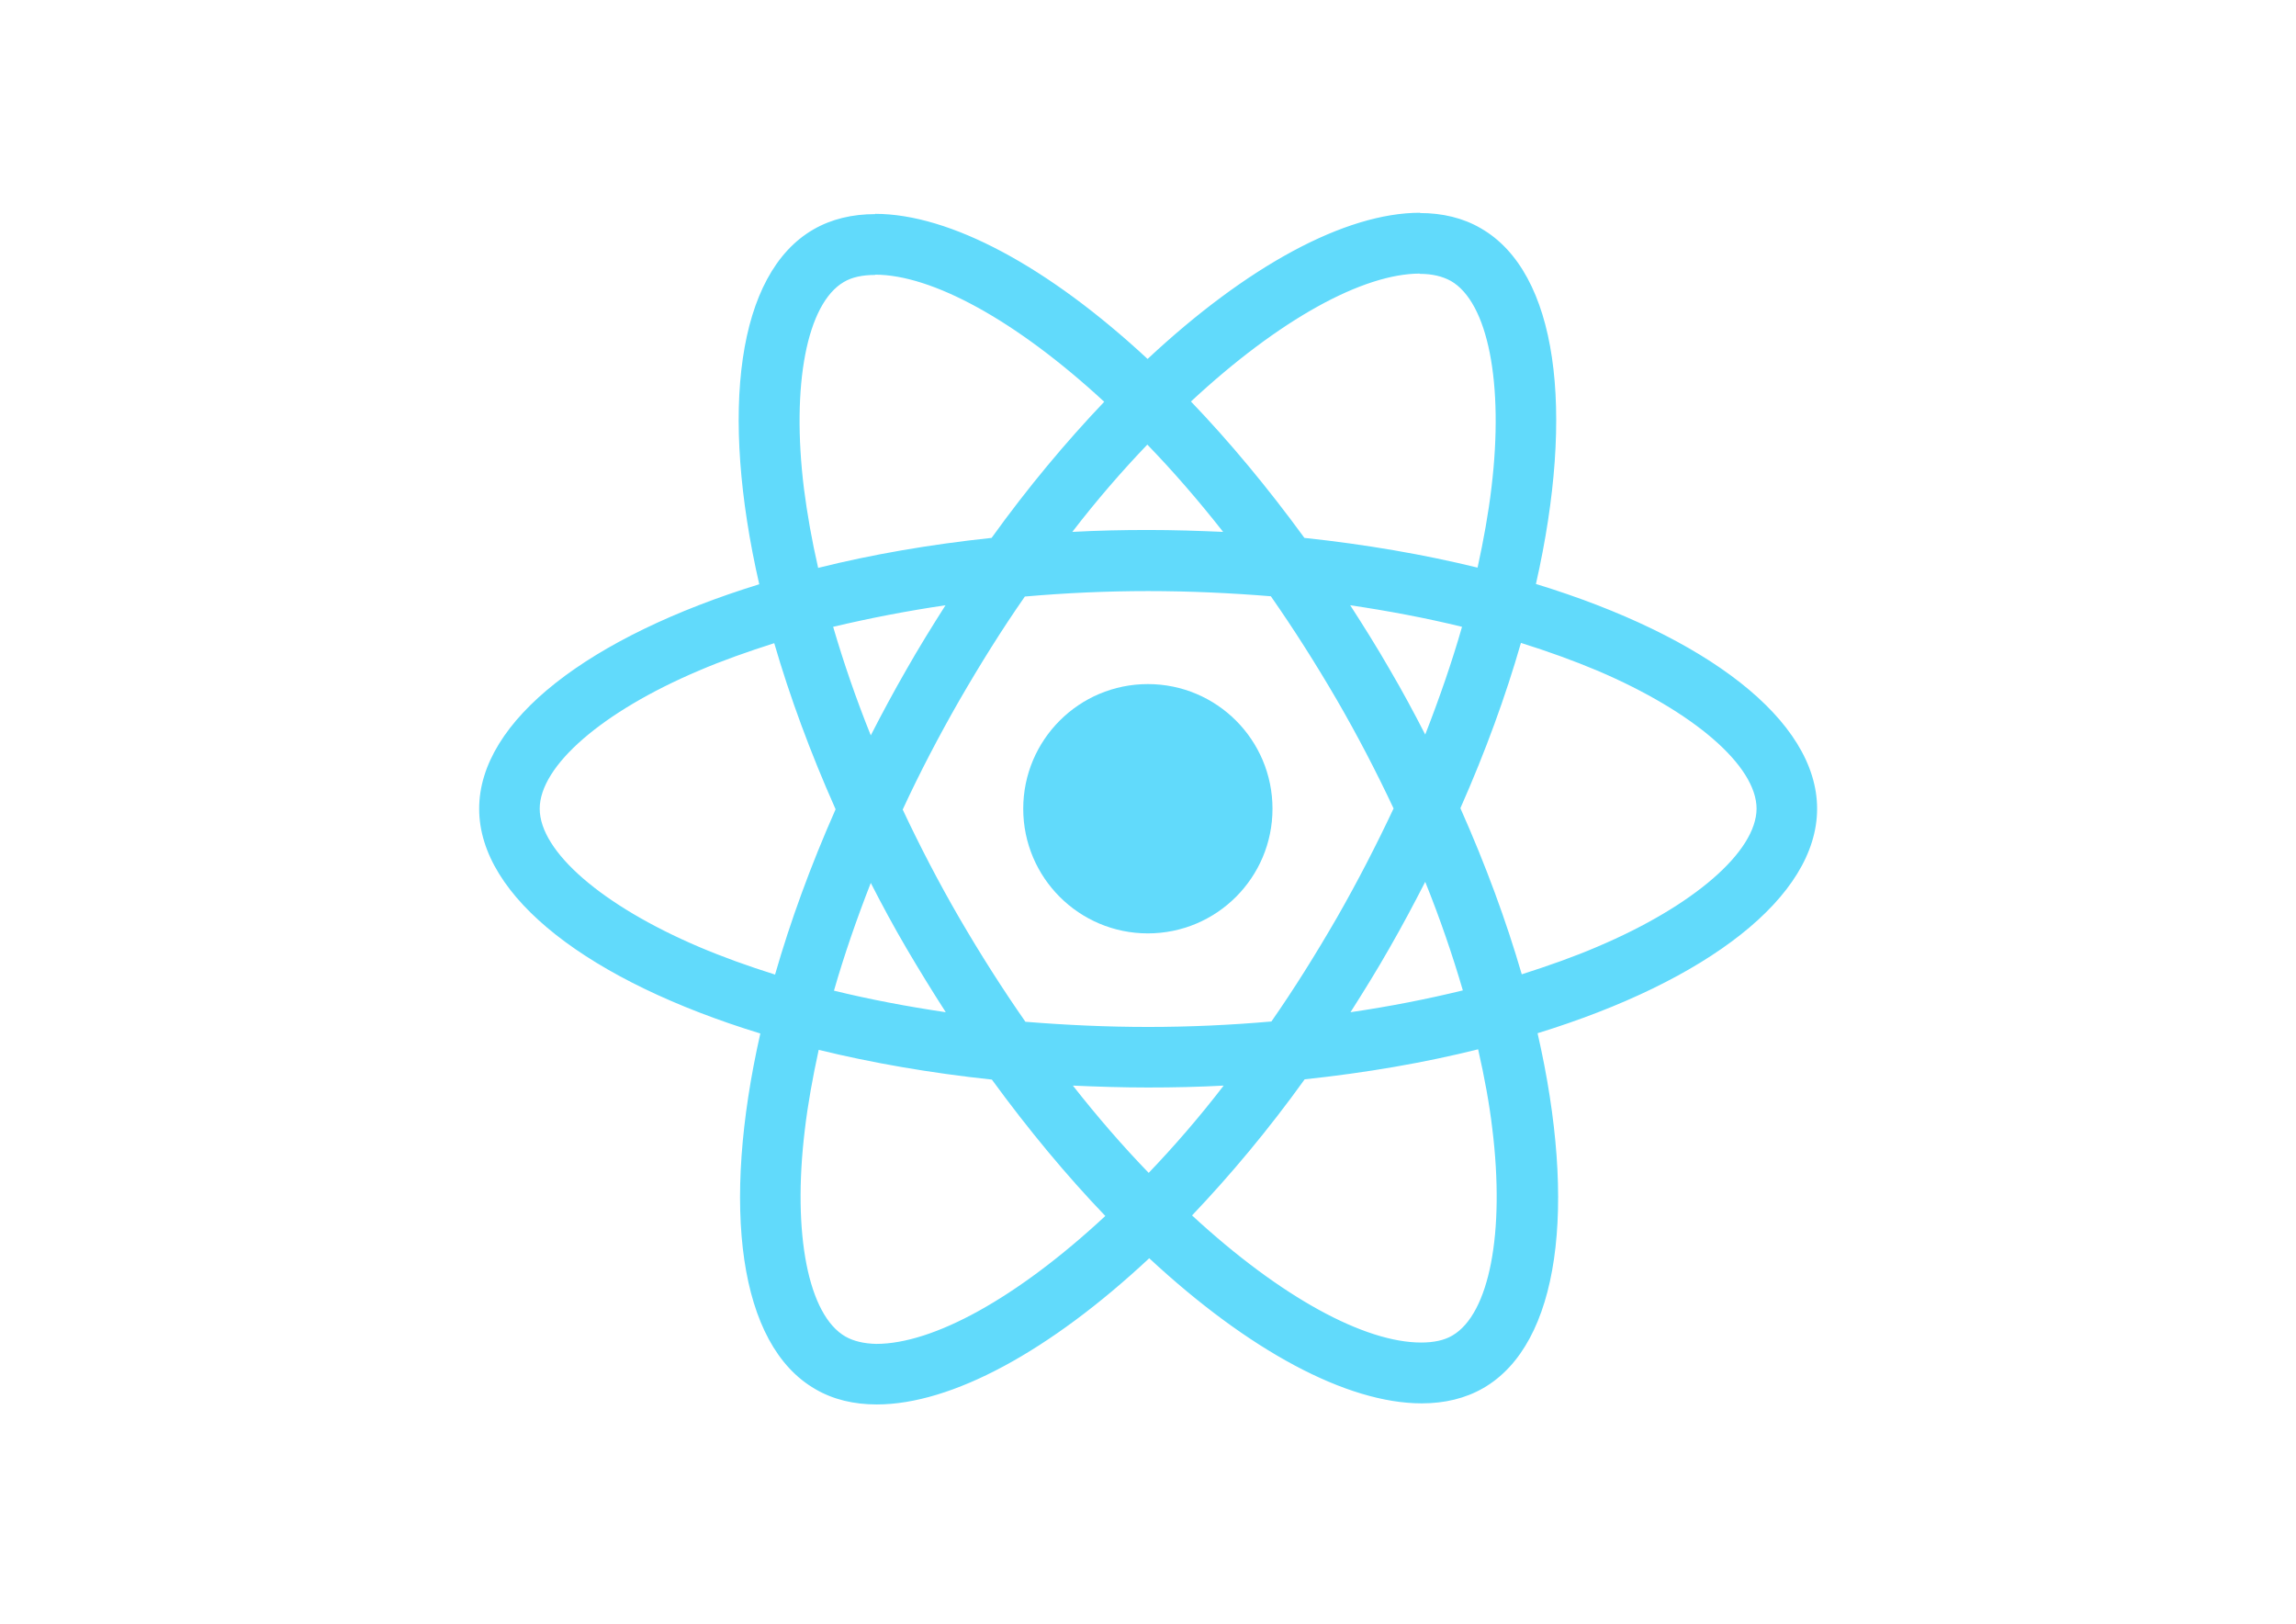
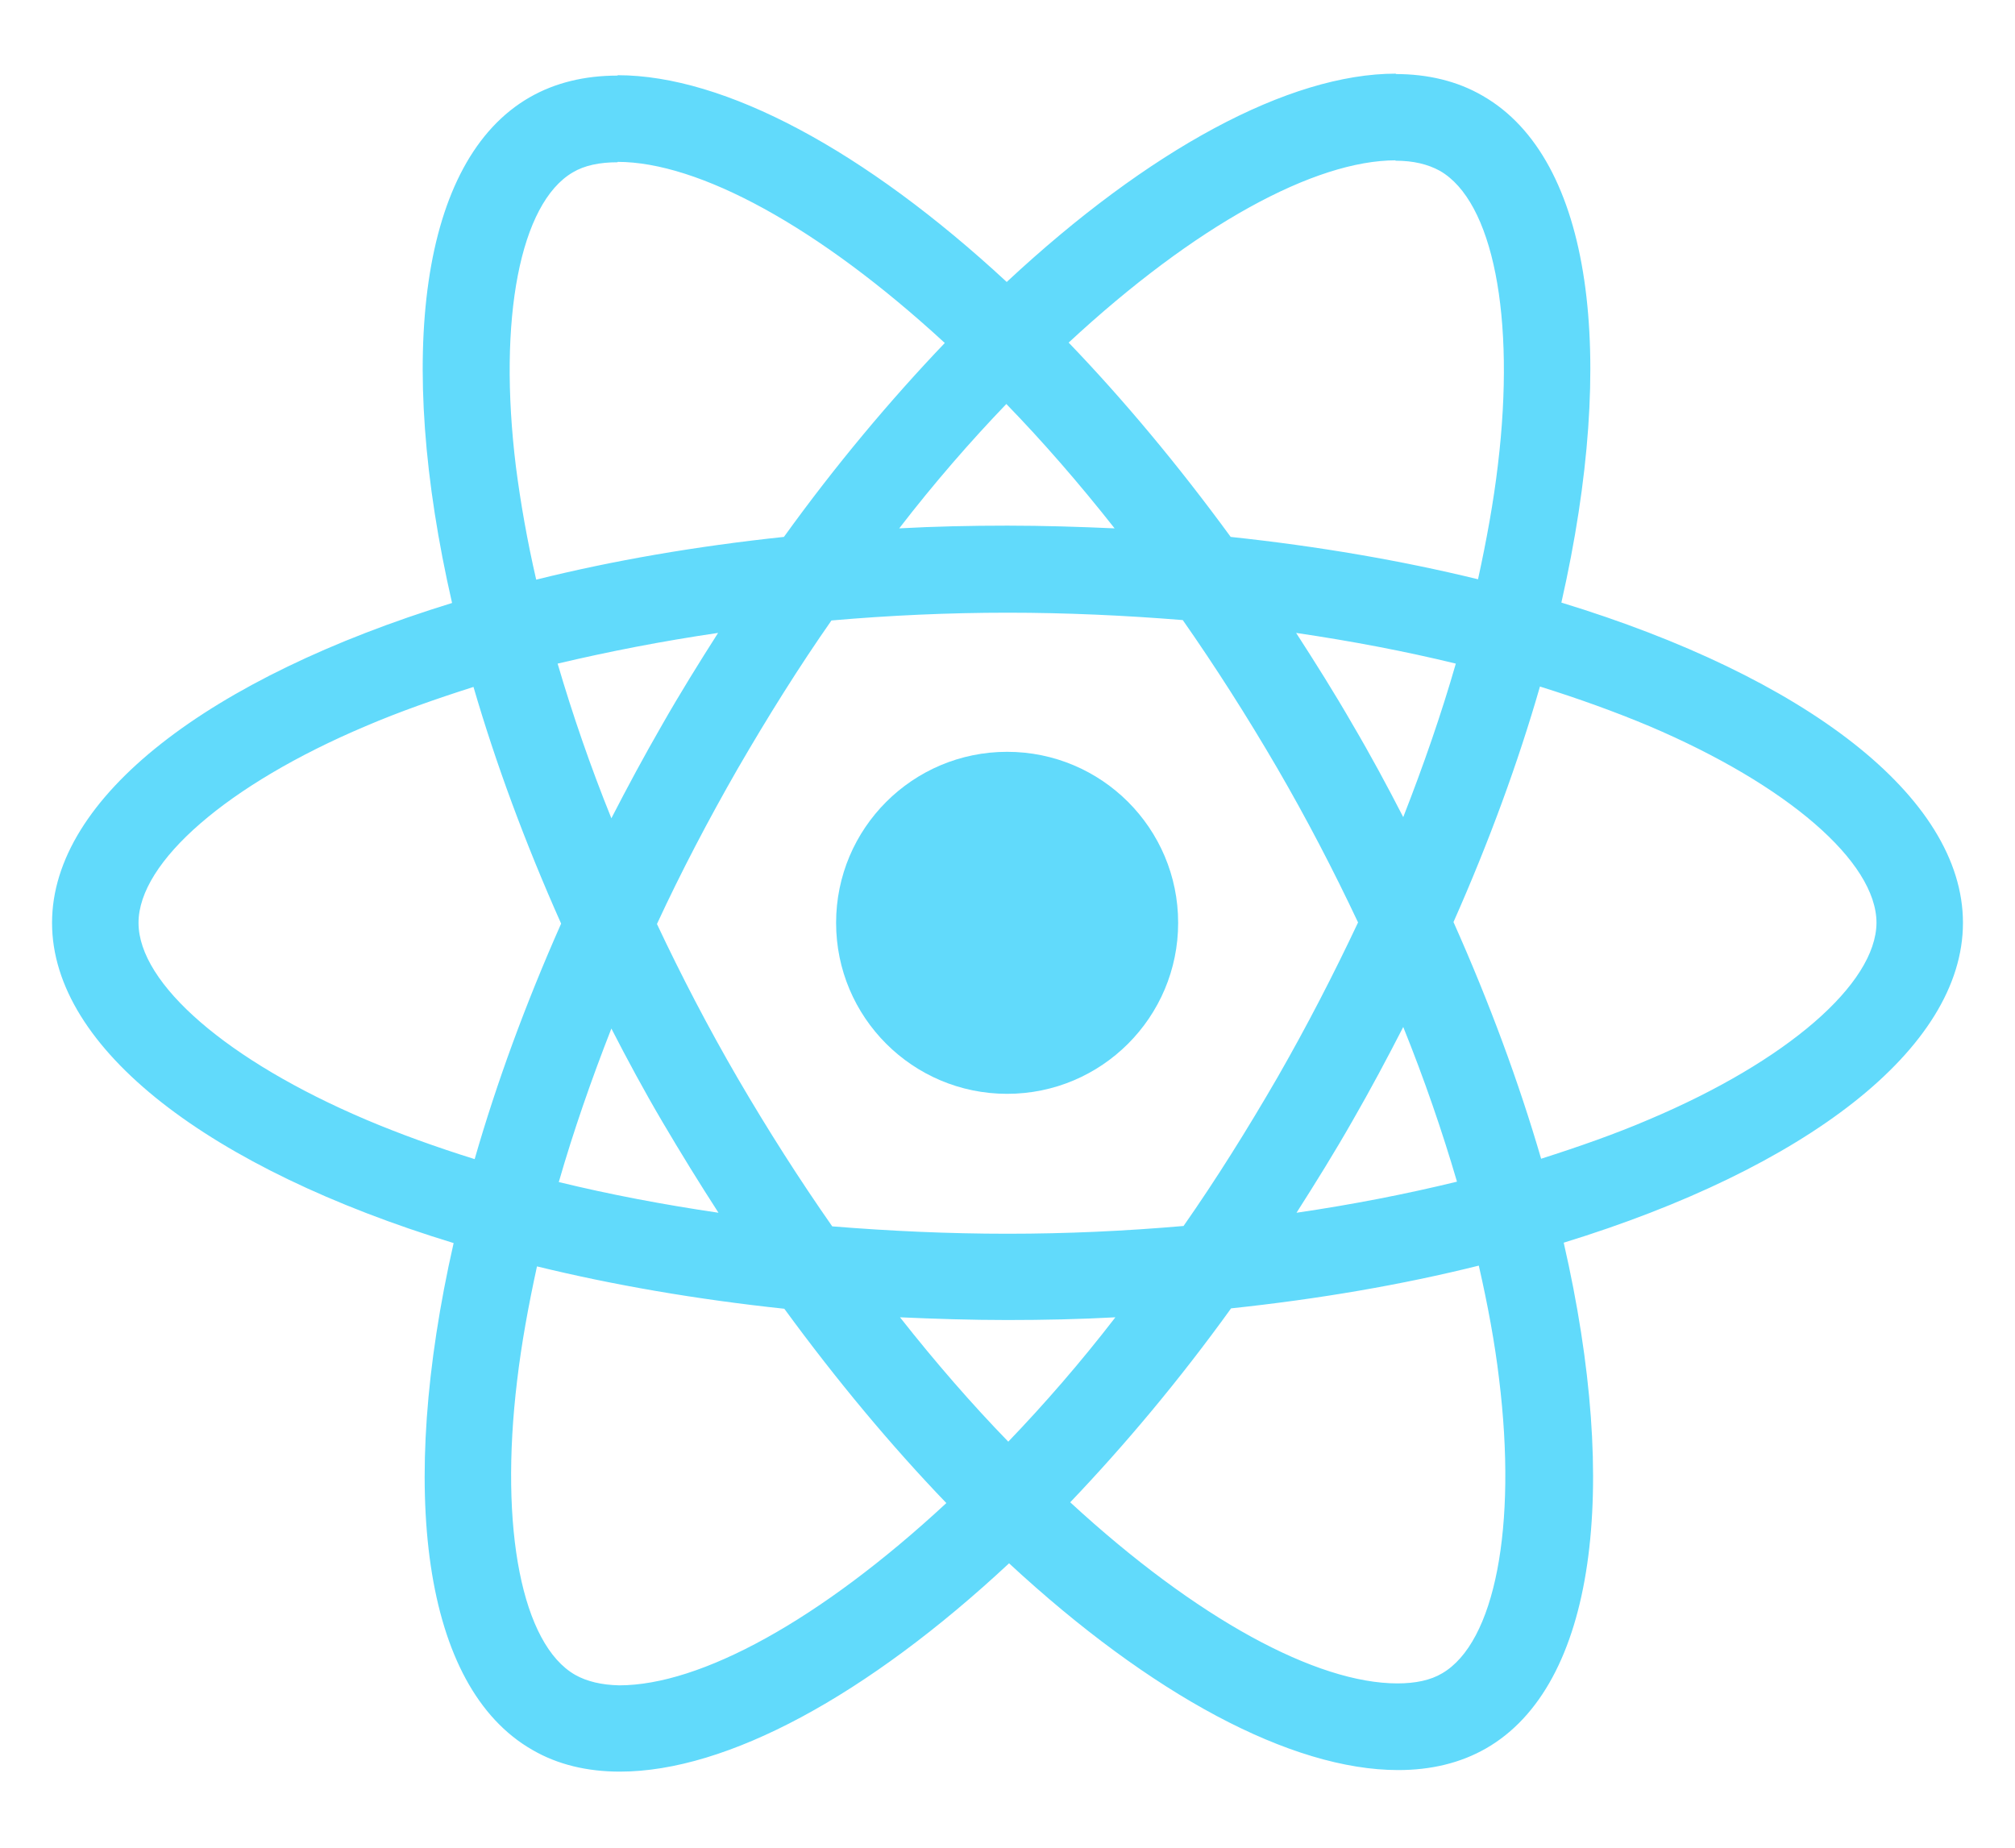
- <svg xmlns="http://www.w3.org/2000/svg" version="1.1" id="Layer_2_1_" x="0px" y="0px" viewBox="0 0 841.9 595.3" enable-background="new 0 0 841.9 595.3" xml:space="preserve">
-   <g>
-     <path fill="#61DAFB" d="M666.3,296.5c0-32.5-40.7-63.3-103.1-82.4c14.4-63.6,8-114.2-20.2-130.4c-6.5-3.8-14.1-5.6-22.4-5.6v22.3   c4.6,0,8.3,0.9,11.4,2.6c13.6,7.8,19.5,37.5,14.9,75.7c-1.1,9.4-2.9,19.3-5.1,29.4c-19.6-4.8-41-8.5-63.5-10.9   c-13.5-18.5-27.5-35.3-41.6-50c32.6-30.3,63.2-46.9,84-46.9l0-22.3c0,0,0,0,0,0c-27.5,0-63.5,19.6-99.9,53.6   c-36.4-33.8-72.4-53.2-99.9-53.2v22.3c20.7,0,51.4,16.5,84,46.6c-14,14.7-28,31.4-41.3,49.9c-22.6,2.4-44,6.1-63.6,11   c-2.3-10-4-19.7-5.2-29c-4.7-38.2,1.1-67.9,14.6-75.8c3-1.8,6.9-2.6,11.5-2.6l0-22.3c0,0,0,0,0,0c-8.4,0-16,1.8-22.6,5.6   c-28.1,16.2-34.4,66.7-19.9,130.1c-62.2,19.2-102.7,49.9-102.7,82.3c0,32.5,40.7,63.3,103.1,82.4c-14.4,63.6-8,114.2,20.2,130.4   c6.5,3.8,14.1,5.6,22.5,5.6c27.5,0,63.5-19.6,99.9-53.6c36.4,33.8,72.4,53.2,99.9,53.2c8.4,0,16-1.8,22.6-5.6   c28.1-16.2,34.4-66.7,19.9-130.1C625.8,359.7,666.3,328.9,666.3,296.5z M536.1,229.8c-3.7,12.9-8.3,26.2-13.5,39.5   c-4.1-8-8.4-16-13.1-24c-4.6-8-9.5-15.8-14.4-23.4C509.3,224,523,226.6,536.1,229.8z M490.3,336.3c-7.8,13.5-15.8,26.3-24.1,38.2   c-14.9,1.3-30,2-45.2,2c-15.1,0-30.2-0.7-45-1.9c-8.3-11.9-16.4-24.6-24.2-38c-7.6-13.1-14.5-26.4-20.8-39.8   c6.2-13.4,13.2-26.8,20.7-39.9c7.8-13.5,15.8-26.3,24.1-38.2c14.9-1.3,30-2,45.2-2c15.1,0,30.2,0.7,45,1.9   c8.3,11.9,16.4,24.6,24.2,38c7.6,13.1,14.5,26.4,20.8,39.8C504.7,309.8,497.8,323.2,490.3,336.3z M522.6,323.3   c5.4,13.4,10,26.8,13.8,39.8c-13.1,3.2-26.9,5.9-41.2,8c4.9-7.7,9.8-15.6,14.4-23.7C514.2,339.4,518.5,331.3,522.6,323.3z    M421.2,430c-9.3-9.6-18.6-20.3-27.8-32c9,0.4,18.2,0.7,27.5,0.7c9.4,0,18.7-0.2,27.8-0.7C439.7,409.7,430.4,420.4,421.2,430z    M346.8,371.1c-14.2-2.1-27.9-4.7-41-7.9c3.7-12.9,8.3-26.2,13.5-39.5c4.1,8,8.4,16,13.1,24C337.1,355.7,341.9,363.5,346.8,371.1z    M420.7,163c9.3,9.6,18.6,20.3,27.8,32c-9-0.4-18.2-0.7-27.5-0.7c-9.4,0-18.7,0.2-27.8,0.7C402.2,183.3,411.5,172.6,420.7,163z    M346.7,221.9c-4.9,7.7-9.8,15.6-14.4,23.7c-4.6,8-8.9,16-13,24c-5.4-13.4-10-26.8-13.8-39.8C318.6,226.7,332.4,224,346.7,221.9z    M256.2,347.1c-35.4-15.1-58.3-34.9-58.3-50.6c0-15.7,22.9-35.6,58.3-50.6c8.6-3.7,18-7,27.7-10.1c5.7,19.6,13.2,40,22.5,60.9   c-9.2,20.8-16.6,41.1-22.2,60.6C274.3,354.2,264.9,350.8,256.2,347.1z M310,490c-13.6-7.8-19.5-37.5-14.9-75.7   c1.1-9.4,2.9-19.3,5.1-29.4c19.6,4.8,41,8.5,63.5,10.9c13.5,18.5,27.5,35.3,41.6,50c-32.6,30.3-63.2,46.9-84,46.9   C316.8,492.6,313,491.7,310,490z M547.2,413.8c4.7,38.2-1.1,67.9-14.6,75.8c-3,1.8-6.9,2.6-11.5,2.6c-20.7,0-51.4-16.5-84-46.6   c14-14.7,28-31.4,41.3-49.9c22.6-2.4,44-6.1,63.6-11C544.3,394.8,546.1,404.5,547.2,413.8z M585.7,347.1c-8.6,3.7-18,7-27.7,10.1   c-5.7-19.6-13.2-40-22.5-60.9c9.2-20.8,16.6-41.1,22.2-60.6c9.9,3.1,19.3,6.5,28.1,10.2c35.4,15.1,58.3,34.9,58.3,50.6   C644,312.2,621.1,332.1,585.7,347.1z" />
-     <polygon fill="#61DAFB" points="320.8,78.4 320.8,78.4 320.8,78.4  " />
-     <circle fill="#61DAFB" cx="420.9" cy="296.5" r="45.7" />
-     <polygon fill="#61DAFB" points="520.5,78.1 520.5,78.1 520.5,78.1  " />
+ <svg xmlns="http://www.w3.org/2000/svg" width="100%" height="100%" viewBox="0 0 650 596" version="1.1" xml:space="preserve" style="fill-rule:evenodd;clip-rule:evenodd;stroke-linejoin:round;stroke-miterlimit:1.414;">
+   <g transform="matrix(1.2072,0,0,1.2072,-183.232,-60.2248)">
+     <g transform="matrix(1.04081,0,0,1.03859,-17.1798,-11.4393)">
+       <path d="M666.3,296.5C666.3,264 625.6,233.2 563.2,214.1C577.6,150.5 571.2,99.9 543,83.7C536.5,79.9 528.9,78.1 520.6,78.1L520.6,100.4C525.2,100.4 528.9,101.3 532,103C545.6,110.8 551.5,140.5 546.9,178.7C545.8,188.1 544,198 541.8,208.1C522.2,203.3 500.8,199.6 478.3,197.2C464.8,178.7 450.8,161.9 436.7,147.2C469.3,116.9 499.9,100.3 520.7,100.3L520.7,78C493.2,78 457.2,97.6 420.8,131.6C384.4,97.8 348.4,78.4 320.9,78.4L320.9,100.7C341.6,100.7 372.3,117.2 404.9,147.3C390.9,162 376.9,178.7 363.6,197.2C341,199.6 319.6,203.3 300,208.2C297.7,198.2 296,188.5 294.8,179.2C290.1,141 295.9,111.3 309.4,103.4C312.4,101.6 316.3,100.8 320.9,100.8L320.9,78.5C312.5,78.5 304.9,80.3 298.3,84.1C270.2,100.3 263.9,150.8 278.4,214.2C216.2,233.4 175.7,264.1 175.7,296.5C175.7,329 216.4,359.8 278.8,378.9C264.4,442.5 270.8,493.1 299,509.3C305.5,513.1 313.1,514.9 321.5,514.9C349,514.9 385,495.3 421.4,461.3C457.8,495.1 493.8,514.5 521.3,514.5C529.7,514.5 537.3,512.7 543.9,508.9C572,492.7 578.3,442.2 563.8,378.8C625.8,359.7 666.3,328.9 666.3,296.5ZM536.1,229.8C532.4,242.7 527.8,256 522.6,269.3C518.5,261.3 514.2,253.3 509.5,245.3C504.9,237.3 500,229.5 495.1,221.9C509.3,224 523,226.6 536.1,229.8ZM490.3,336.3C482.5,349.8 474.5,362.6 466.2,374.5C451.3,375.8 436.2,376.5 421,376.5C405.9,376.5 390.8,375.8 376,374.6C367.7,362.7 359.6,350 351.8,336.6C344.2,323.5 337.3,310.2 331,296.8C337.2,283.4 344.2,270 351.7,256.9C359.5,243.4 367.5,230.6 375.8,218.7C390.7,217.4 405.8,216.7 421,216.7C436.1,216.7 451.2,217.4 466,218.6C474.3,230.5 482.4,243.2 490.2,256.6C497.8,269.7 504.7,283 511,296.4C504.7,309.8 497.8,323.2 490.3,336.3ZM522.6,323.3C528,336.7 532.6,350.1 536.4,363.1C523.3,366.3 509.5,369 495.2,371.1C500.1,363.4 505,355.5 509.6,347.4C514.2,339.4 518.5,331.3 522.6,323.3ZM421.2,430C411.9,420.4 402.6,409.7 393.4,398C402.4,398.4 411.6,398.7 420.9,398.7C430.3,398.7 439.6,398.5 448.7,398C439.7,409.7 430.4,420.4 421.2,430ZM346.8,371.1C332.6,369 318.9,366.4 305.8,363.2C309.5,350.3 314.1,337 319.3,323.7C323.4,331.7 327.7,339.7 332.4,347.7C337.1,355.7 341.9,363.5 346.8,371.1ZM420.7,163C430,172.6 439.3,183.3 448.5,195C439.5,194.6 430.3,194.3 421,194.3C411.6,194.3 402.3,194.5 393.2,195C402.2,183.3 411.5,172.6 420.7,163ZM346.7,221.9C341.8,229.6 336.9,237.5 332.3,245.6C327.7,253.6 323.4,261.6 319.3,269.6C313.9,256.2 309.3,242.8 305.5,229.8C318.6,226.7 332.4,224 346.7,221.9ZM256.2,347.1C220.8,332 197.9,312.2 197.9,296.5C197.9,280.8 220.8,260.9 256.2,245.9C264.8,242.2 274.2,238.9 283.9,235.8C289.6,255.4 297.1,275.8 306.4,296.7C297.2,317.5 289.8,337.8 284.2,357.3C274.3,354.2 264.9,350.8 256.2,347.1ZM310,490C296.4,482.2 290.5,452.5 295.1,414.3C296.2,404.9 298,395 300.2,384.9C319.8,389.7 341.2,393.4 363.7,395.8C377.2,414.3 391.2,431.1 405.3,445.8C372.7,476.1 342.1,492.7 321.3,492.7C316.8,492.6 313,491.7 310,490ZM547.2,413.8C551.9,452 546.1,481.7 532.6,489.6C529.6,491.4 525.7,492.2 521.1,492.2C500.4,492.2 469.7,475.7 437.1,445.6C451.1,430.9 465.1,414.2 478.4,395.7C501,393.3 522.4,389.6 542,384.7C544.3,394.8 546.1,404.5 547.2,413.8ZM585.7,347.1C577.1,350.8 567.7,354.1 558,357.2C552.3,337.6 544.8,317.2 535.5,296.3C544.7,275.5 552.1,255.2 557.7,235.7C567.6,238.8 577,242.2 585.8,245.9C621.2,261 644.1,280.8 644.1,296.5C644,312.2 621.1,332.1 585.7,347.1Z" style="fill:rgb(97,218,251);fill-rule:nonzero;" />
+     </g>
+     <circle cx="420.9" cy="296.5" r="45.7" style="fill:rgb(97,218,251);" />
  </g>
</svg>
